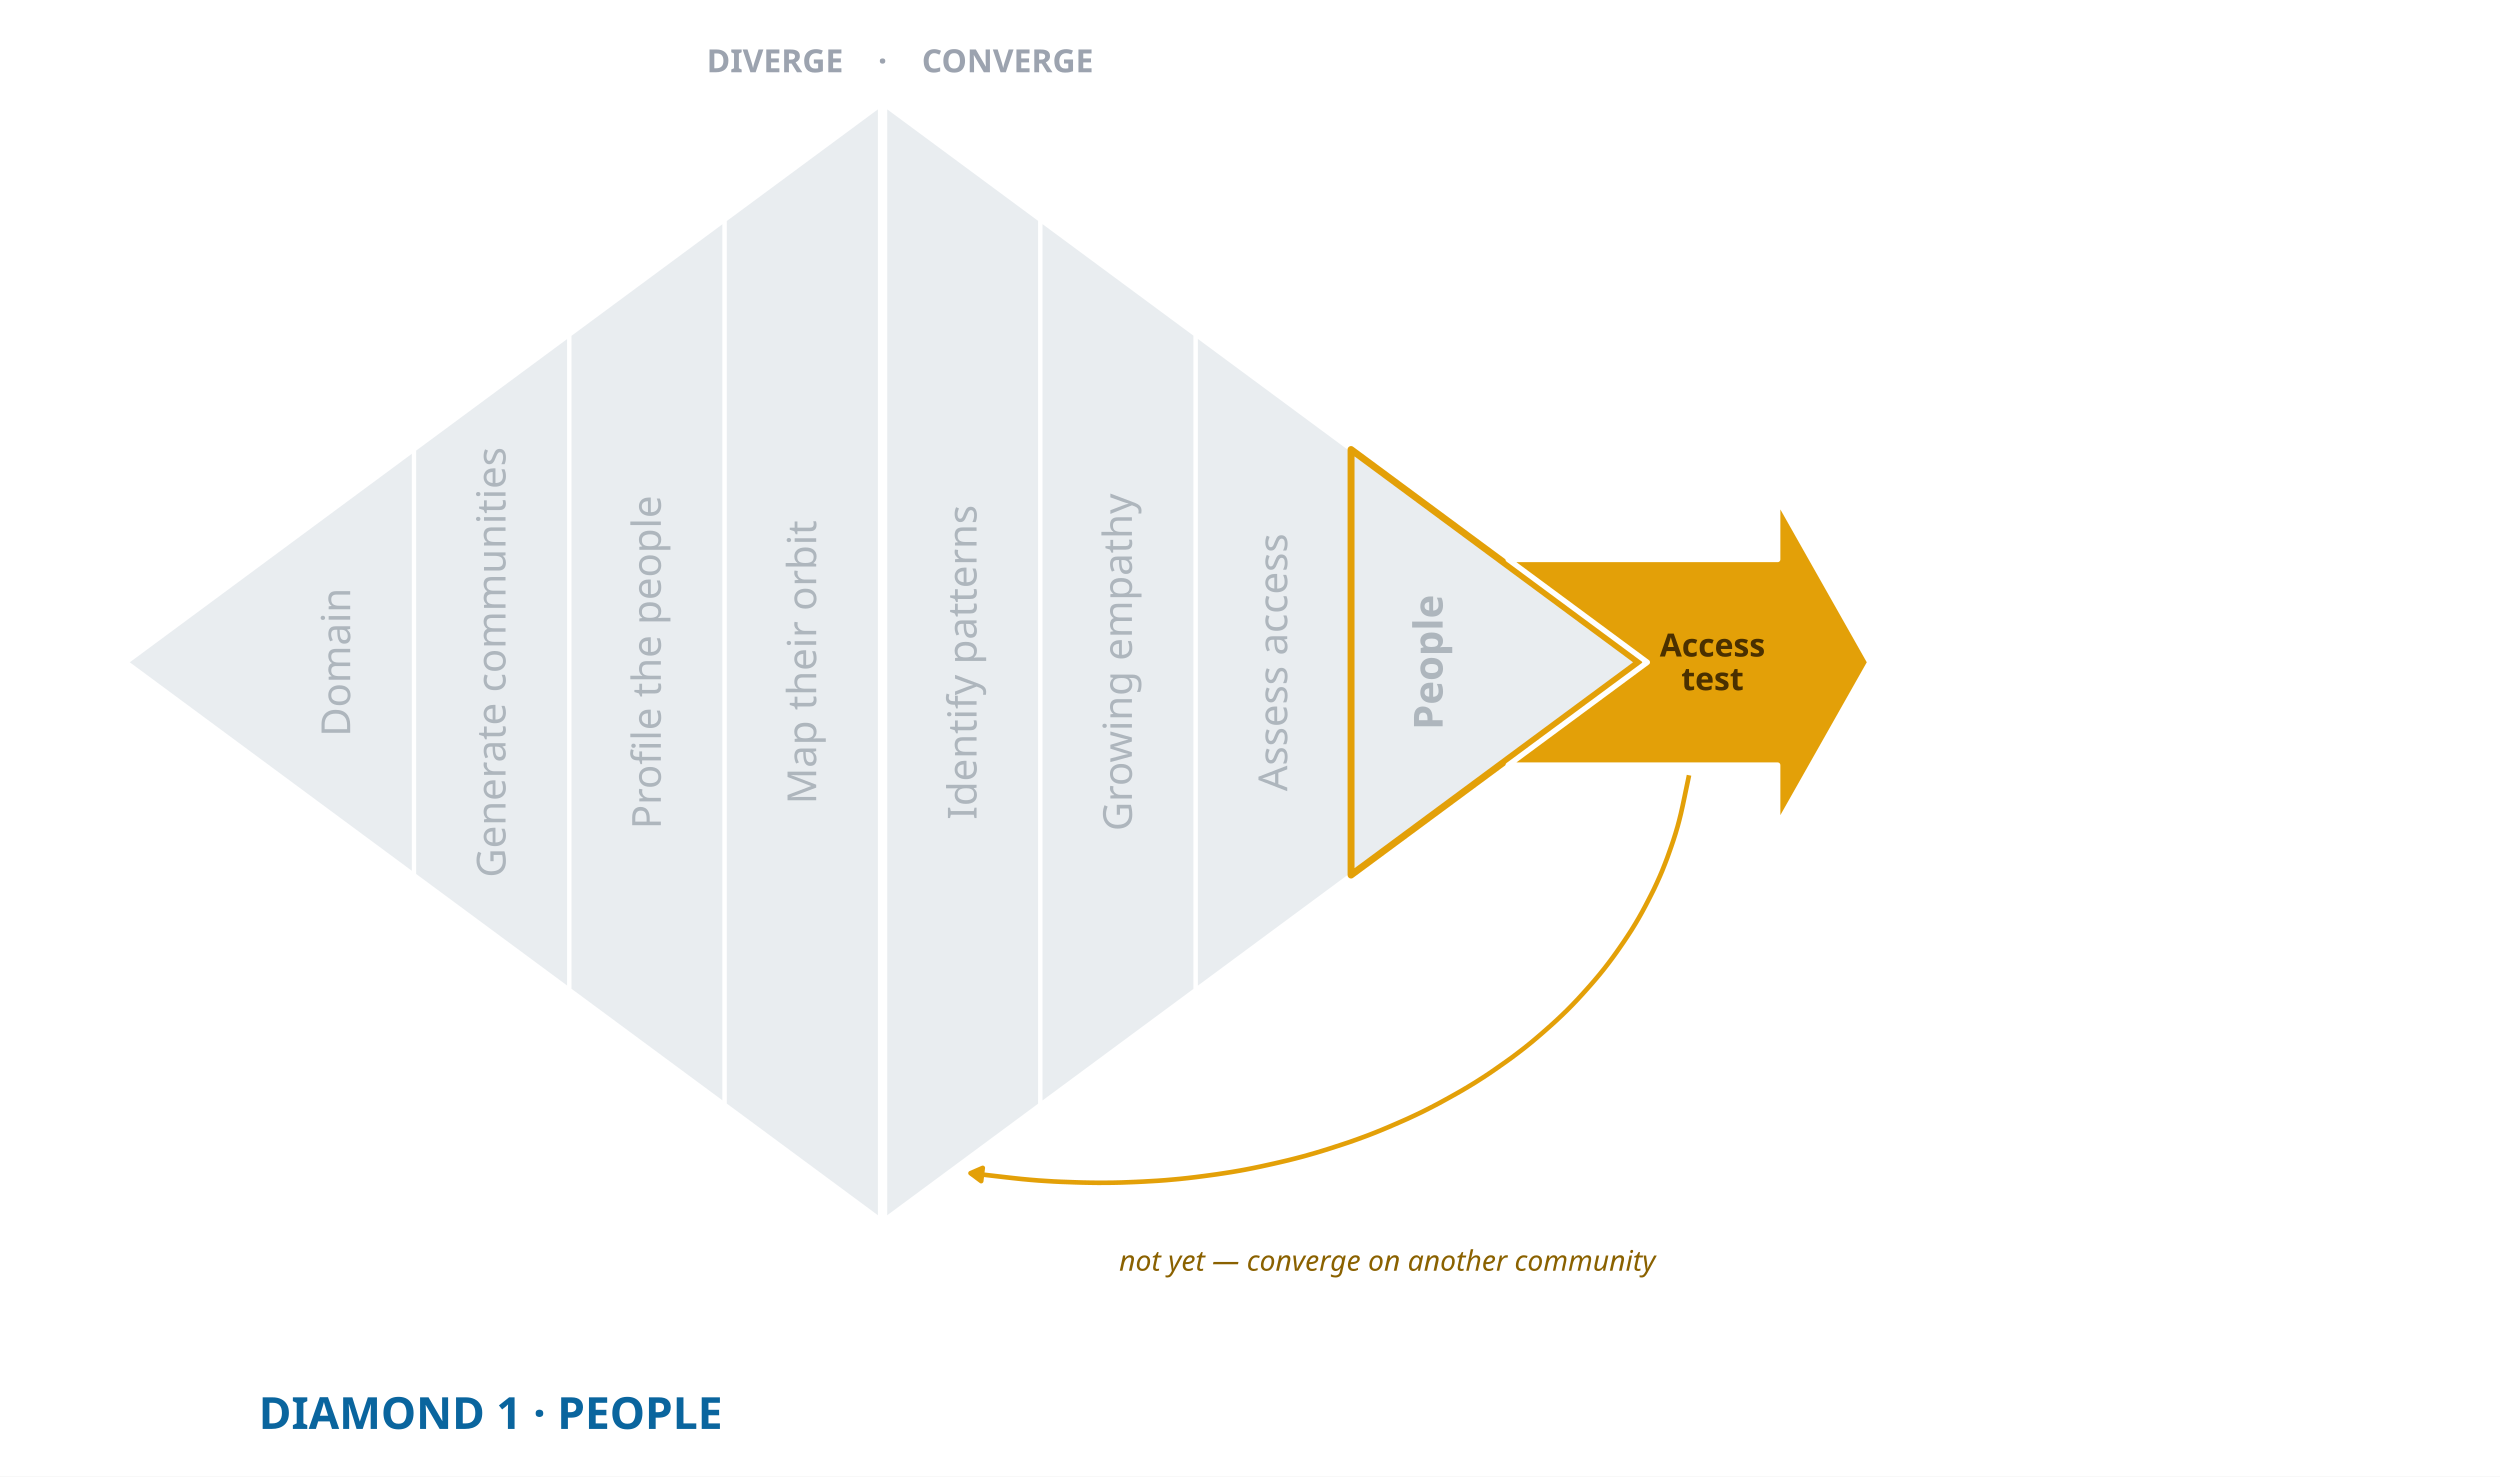
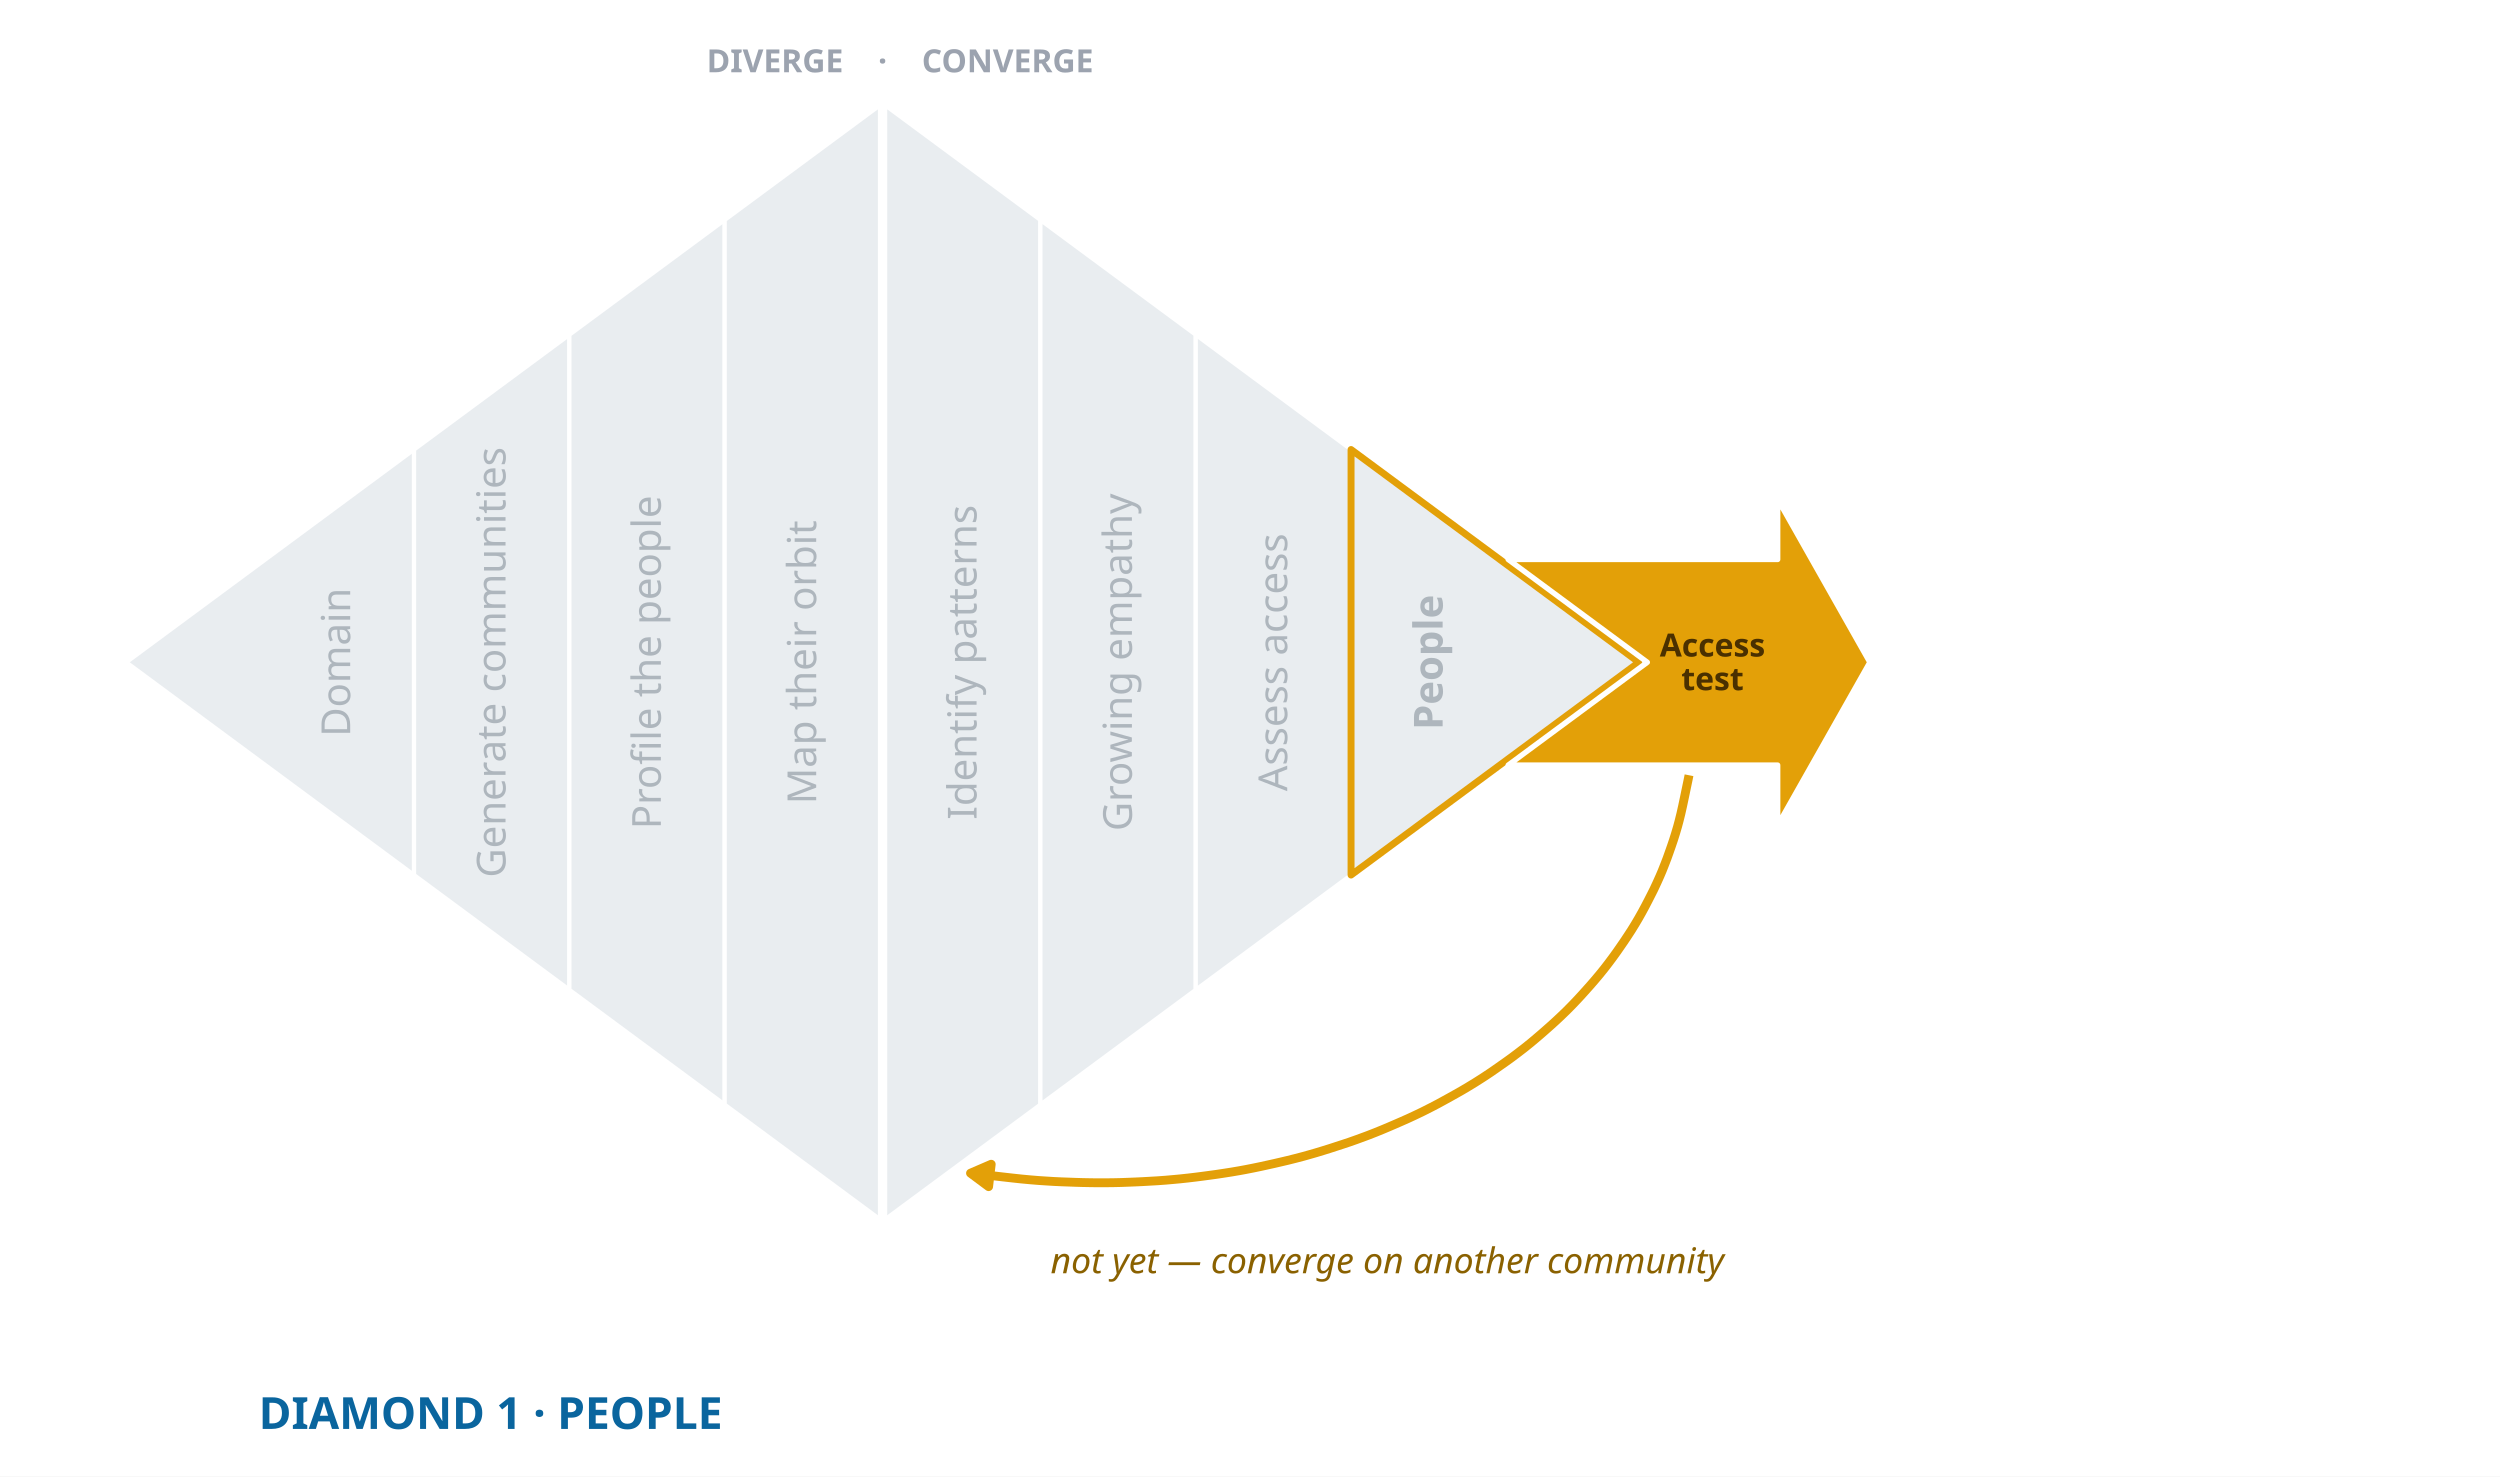
<svg xmlns="http://www.w3.org/2000/svg" width="691.20pt" height="408.23pt" viewBox="0 0 691.20 408.23">
  <g class="svglite">
    <defs>
      <style type="text/css">
    .svglite line, .svglite polyline, .svglite polygon, .svglite path, .svglite rect, .svglite circle {
      fill: none;
      stroke: #000000;
      stroke-linecap: round;
      stroke-linejoin: round;
      stroke-miterlimit: 10.00;
    }
    .svglite text {
      white-space: pre;
    }
    .svglite g.glyphgroup path {
      fill: inherit;
      stroke: none;
    }
  </style>
    </defs>
    <rect width="100%" height="100%" style="stroke: none; fill: #FFFFFF;" />
    <defs>
      <clipPath id="cpMC4wMHw2OTEuMjB8MC4wMHw0MDguMjM=">
        <rect x="0.00" y="0.00" width="691.20" height="408.23" />
      </clipPath>
    </defs>
    <g clip-path="url(#cpMC4wMHw2OTEuMjB8MC4wMHw0MDguMjM=)">
</g>
    <defs>
      <clipPath id="cpMS4zOHw2ODkuODJ8MC4wMHw0MDguMjM=">
        <rect x="1.38" y="0.00" width="688.44" height="408.23" />
      </clipPath>
    </defs>
    <g clip-path="url(#cpMS4zOHw2ODkuODJ8MC4wMHw0MDguMjM=)">
      <rect x="1.38" y="0.00" width="688.44" height="408.23" style="stroke-width: 0.00; stroke: none;" />
    </g>
    <g clip-path="url(#cpMC4wMHw2OTEuMjB8MC4wMHw0MDguMjM=)">
</g>
    <defs>
      <clipPath id="cpMy4zN3w2ODcuODN8MS45OXw0MDYuMjQ=">
        <rect x="3.37" y="1.99" width="684.45" height="404.25" />
      </clipPath>
    </defs>
    <g clip-path="url(#cpMy4zN3w2ODcuODN8MS45OXw0MDYuMjQ=)">
      <polygon points="244.71,337.15 287.65,305.41 287.65,60.81 244.71,29.07 " style="stroke-width: 1.17; stroke: #FFFFFF; stroke-linecap: butt; fill: #E9EDF0;" />
      <polygon points="287.65,305.41 330.60,273.67 330.60,92.55 287.65,60.81 " style="stroke-width: 1.17; stroke: #FFFFFF; stroke-linecap: butt; fill: #E9EDF0;" />
      <polygon points="330.60,273.67 373.54,241.93 373.54,124.29 330.60,92.55 " style="stroke-width: 1.17; stroke: #FFFFFF; stroke-linecap: butt; fill: #E9EDF0;" />
      <polygon points="373.54,241.93 453.12,183.11 373.54,124.29 " style="stroke-width: 1.17; stroke: #FFFFFF; stroke-linecap: butt; fill: #E9EDF0;" />
      <polygon points="34.90,183.11 114.47,241.93 114.47,124.29 " style="stroke-width: 1.17; stroke: #FFFFFF; stroke-linecap: butt; fill: #E9EDF0;" />
      <polygon points="114.47,241.93 157.42,273.67 157.42,92.55 114.47,124.29 " style="stroke-width: 1.17; stroke: #FFFFFF; stroke-linecap: butt; fill: #E9EDF0;" />
      <polygon points="157.42,273.67 200.36,305.41 200.36,60.81 157.42,92.55 " style="stroke-width: 1.17; stroke: #FFFFFF; stroke-linecap: butt; fill: #E9EDF0;" />
      <polygon points="200.36,305.41 243.31,337.15 243.31,29.07 200.36,60.81 " style="stroke-width: 1.17; stroke: #FFFFFF; stroke-linecap: butt; fill: #E9EDF0;" />
      <polygon points="373.54,241.93 453.12,183.11 373.54,124.29 " style="stroke-width: 1.92; stroke: #E3A008; stroke-linecap: butt;" />
      <text transform="translate(355.89,183.11) rotate(-90)" text-anchor="middle" style="font-size: 11.10px;fill: #AEB6BD; font-family: &quot;Fira Sans&quot;;" textLength="69.05px" lengthAdjust="spacingAndGlyphs">Assess access</text>
      <text transform="translate(96.82,183.11) rotate(-90)" text-anchor="middle" style="font-size: 11.10px;fill: #AEB6BD; font-family: &quot;Fira Sans&quot;;" textLength="38.78px" lengthAdjust="spacingAndGlyphs">Domain</text>
      <text transform="translate(139.77,183.11) rotate(-90)" text-anchor="middle" style="font-size: 11.10px;fill: #AEB6BD; font-family: &quot;Fira Sans&quot;;" textLength="113.92px" lengthAdjust="spacingAndGlyphs">Generate communities</text>
      <text transform="translate(312.95,183.11) rotate(-90)" text-anchor="middle" style="font-size: 11.10px;fill: #AEB6BD; font-family: &quot;Fira Sans&quot;;" textLength="87.91px" lengthAdjust="spacingAndGlyphs">Growing empathy</text>
      <text transform="translate(270.00,183.11) rotate(-90)" text-anchor="middle" style="font-size: 11.10px;fill: #AEB6BD; font-family: &quot;Fira Sans&quot;;" textLength="84.34px" lengthAdjust="spacingAndGlyphs">Identify patterns</text>
      <text transform="translate(225.66,183.11) rotate(-90)" text-anchor="middle" style="font-size: 11.10px;fill: #AEB6BD; font-family: &quot;Fira Sans&quot;;" textLength="75.83px" lengthAdjust="spacingAndGlyphs">Map their orbit</text>
      <text transform="translate(398.86,183.11) rotate(-90)" text-anchor="middle" style="font-size: 11.10px; font-weight: bold;fill: #AEB6BD; font-family: &quot;Fira Sans&quot;;" textLength="35.02px" lengthAdjust="spacingAndGlyphs">People</text>
      <text transform="translate(182.71,183.11) rotate(-90)" text-anchor="middle" style="font-size: 11.10px;fill: #AEB6BD; font-family: &quot;Fira Sans&quot;;" textLength="90.25px" lengthAdjust="spacingAndGlyphs">Profile the people</text>
      <text x="233.15" y="19.98" text-anchor="end" style="font-size: 8.82px; font-weight: bold;fill: #9CA3AF; font-family: &quot;Fira Sans&quot;;" textLength="33.64px" lengthAdjust="spacingAndGlyphs">DIVERGE</text>
      <text x="244.01" y="19.98" text-anchor="middle" style="font-size: 8.82px; font-weight: bold;fill: #9CA3AF; font-family: &quot;Fira Sans&quot;;" textLength="2.11px" lengthAdjust="spacingAndGlyphs">·</text>
      <text x="254.86" y="19.98" style="font-size: 8.82px; font-weight: bold;fill: #9CA3AF; font-family: &quot;Fira Sans&quot;;" textLength="42.16px" lengthAdjust="spacingAndGlyphs">CONVERGE</text>
-       <polyline points="466.98,214.34 466.94,214.54 466.71,215.68 466.26,217.83 465.73,220.38 465.22,222.79 464.73,224.97 464.23,226.98 463.82,228.51 463.25,230.44 462.66,232.30 462.08,234.01 461.52,235.60 460.95,237.20 460.29,238.92 459.56,240.76 458.92,242.26 458.09,244.11 457.26,245.88 456.44,247.51 455.67,249.02 454.88,250.54 454.00,252.17 453.02,253.91 452.13,255.42 451.06,257.16 449.98,258.82 448.96,260.35 447.98,261.77 447.00,263.18 445.91,264.69 444.71,266.30 443.52,267.84 442.22,269.45 440.93,270.98 439.71,272.39 438.55,273.69 437.39,274.98 436.12,276.36 434.72,277.83 433.24,279.33 433.19,279.38 431.69,280.83 430.21,282.22 428.80,283.50 427.48,284.67 426.16,285.83 424.72,287.06 423.16,288.37 421.49,289.71 421.25,289.90 419.57,291.19 417.92,292.43 416.35,293.56 414.88,294.59 413.43,295.61 411.86,296.69 410.14,297.83 408.32,298.99 407.85,299.29 406.01,300.41 404.21,301.48 402.50,302.45 400.91,303.34 399.33,304.21 397.65,305.13 395.81,306.09 393.86,307.08 393.12,307.45 391.15,308.39 389.23,309.28 387.40,310.09 385.70,310.83 384.03,311.55 382.25,312.30 380.31,313.09 378.26,313.89 377.24,314.27 375.17,315.03 373.13,315.75 371.21,316.39 369.42,316.97 367.67,317.54 365.81,318.12 363.80,318.73 361.67,319.34 360.39,319.70 358.22,320.27 356.11,320.80 354.11,321.27 352.25,321.70 350.44,322.10 348.53,322.52 346.46,322.95 344.27,323.38 342.74,323.66 340.52,324.04 338.34,324.38 336.29,324.69 334.38,324.95 332.52,325.20 330.57,325.45 328.47,325.70 326.23,325.94 324.51,326.10 322.24,326.30 320.03,326.46 317.94,326.58 316.00,326.69 314.12,326.78 312.14,326.86 310.02,326.94 307.77,326.99 305.90,327.01 303.60,327.02 301.37,326.99 299.27,326.95 297.31,326.89 295.42,326.82 293.45,326.75 291.32,326.65 289.07,326.51 287.11,326.38 284.80,326.19 282.44,325.97 279.93,325.70 277.20,325.39 274.26,325.05 271.44,324.72 269.38,324.48 268.45,324.38 268.33,324.36 " style="stroke-width: 1.28; stroke: #E3A008; stroke-linecap: butt;" />
-       <polygon points="271.71,322.90 268.33,324.36 271.28,326.56 " style="stroke-width: 1.28; stroke: #E3A008; stroke-linecap: butt; fill: #E3A008;" />
-       <text x="383.55" y="351.33" text-anchor="middle" style="font-size: 7.82px; font-style: italic;fill: #8A6100; font-family: &quot;Fira Sans&quot;;" textLength="148.66px" lengthAdjust="spacingAndGlyphs">not yet — converge on another community</text>
+       <polyline points="466.98,214.34 466.94,214.54 466.71,215.68 466.26,217.83 465.73,220.38 465.22,222.79 464.73,224.97 464.23,226.98 463.82,228.51 463.25,230.44 462.66,232.30 462.08,234.01 461.52,235.60 460.95,237.20 460.29,238.92 459.56,240.76 458.92,242.26 458.09,244.11 457.26,245.88 456.44,247.51 455.67,249.02 454.88,250.54 454.00,252.17 453.02,253.91 452.13,255.42 451.06,257.16 449.98,258.82 448.96,260.35 447.98,261.77 447.00,263.18 445.91,264.69 444.71,266.30 443.52,267.84 442.22,269.45 440.93,270.98 439.71,272.39 438.55,273.69 437.39,274.98 436.12,276.36 434.72,277.83 433.24,279.33 433.19,279.38 431.69,280.83 430.21,282.22 428.80,283.50 427.48,284.67 426.16,285.83 424.72,287.06 423.16,288.37 421.49,289.71 421.25,289.90 419.57,291.19 417.92,292.43 416.35,293.56 414.88,294.59 413.43,295.61 411.86,296.69 410.14,297.83 408.32,298.99 407.85,299.29 406.01,300.41 404.21,301.48 402.50,302.45 400.91,303.34 399.33,304.21 397.65,305.13 395.81,306.09 393.86,307.08 393.12,307.45 391.15,308.39 389.23,309.28 387.40,310.09 385.70,310.83 384.03,311.55 382.25,312.30 380.31,313.09 378.26,313.89 377.24,314.27 375.17,315.03 373.13,315.75 371.21,316.39 369.42,316.97 367.67,317.54 365.81,318.12 363.80,318.73 361.67,319.34 360.39,319.70 358.22,320.27 356.11,320.80 354.11,321.27 352.25,321.70 350.44,322.10 348.53,322.52 346.46,322.95 344.27,323.38 342.74,323.66 340.52,324.04 338.34,324.38 336.29,324.69 334.38,324.95 332.52,325.20 330.57,325.45 328.47,325.70 326.23,325.94 324.51,326.10 322.24,326.30 320.03,326.46 317.94,326.58 316.00,326.69 314.12,326.78 312.14,326.86 310.02,326.94 307.77,326.99 305.90,327.01 303.60,327.02 301.37,326.99 299.27,326.95 297.31,326.89 295.42,326.82 293.45,326.75 291.32,326.65 289.07,326.51 287.11,326.38 284.80,326.19 282.44,325.97 279.93,325.70 277.20,325.39 274.26,325.05 271.44,324.72 269.38,324.48 268.45,324.38 268.33,324.36 " style="stroke-width: 2.45; stroke: #E3A008; stroke-linecap: butt;" />
+       <polygon points="274.05,321.89 268.33,324.36 273.33,328.08 " style="stroke-width: 2.45; stroke: #E3A008; stroke-linecap: butt; fill: #E3A008;" />
+       <text x="383.55" y="352.02" text-anchor="middle" style="font-size: 9.82px; font-style: italic;fill: #8A6100; font-family: &quot;Fira Sans&quot;;" textLength="186.59px" lengthAdjust="spacingAndGlyphs">not yet — converge on another community</text>
      <text x="71.53" y="395.07" style="font-size: 12.23px; font-weight: bold;fill: #0A659E; font-family: &quot;Fira Sans&quot;;" textLength="112.50px" lengthAdjust="spacingAndGlyphs">DIAMOND 1 · PEOPLE</text>
      <polygon points="416.99,211.54 491.49,211.54 491.49,228.20 516.98,183.11 491.49,138.02 491.49,154.68 416.99,154.68 455.45,183.11 " style="stroke-width: 1.49; stroke: #FFFFFF; stroke-linecap: butt; fill: #E3A008;" />
      <text x="473.47" y="181.51" text-anchor="middle" style="font-size: 8.82px; font-weight: bold;fill: #4A3000; font-family: &quot;Fira Sans&quot;;" textLength="26.78px" lengthAdjust="spacingAndGlyphs">Access</text>
      <text x="473.47" y="190.82" text-anchor="middle" style="font-size: 8.82px; font-weight: bold;fill: #4A3000; font-family: &quot;Fira Sans&quot;;" textLength="15.84px" lengthAdjust="spacingAndGlyphs">test</text>
    </g>
    <g clip-path="url(#cpMC4wMHw2OTEuMjB8MC4wMHw0MDguMjM=)">
</g>
  </g>
</svg>
